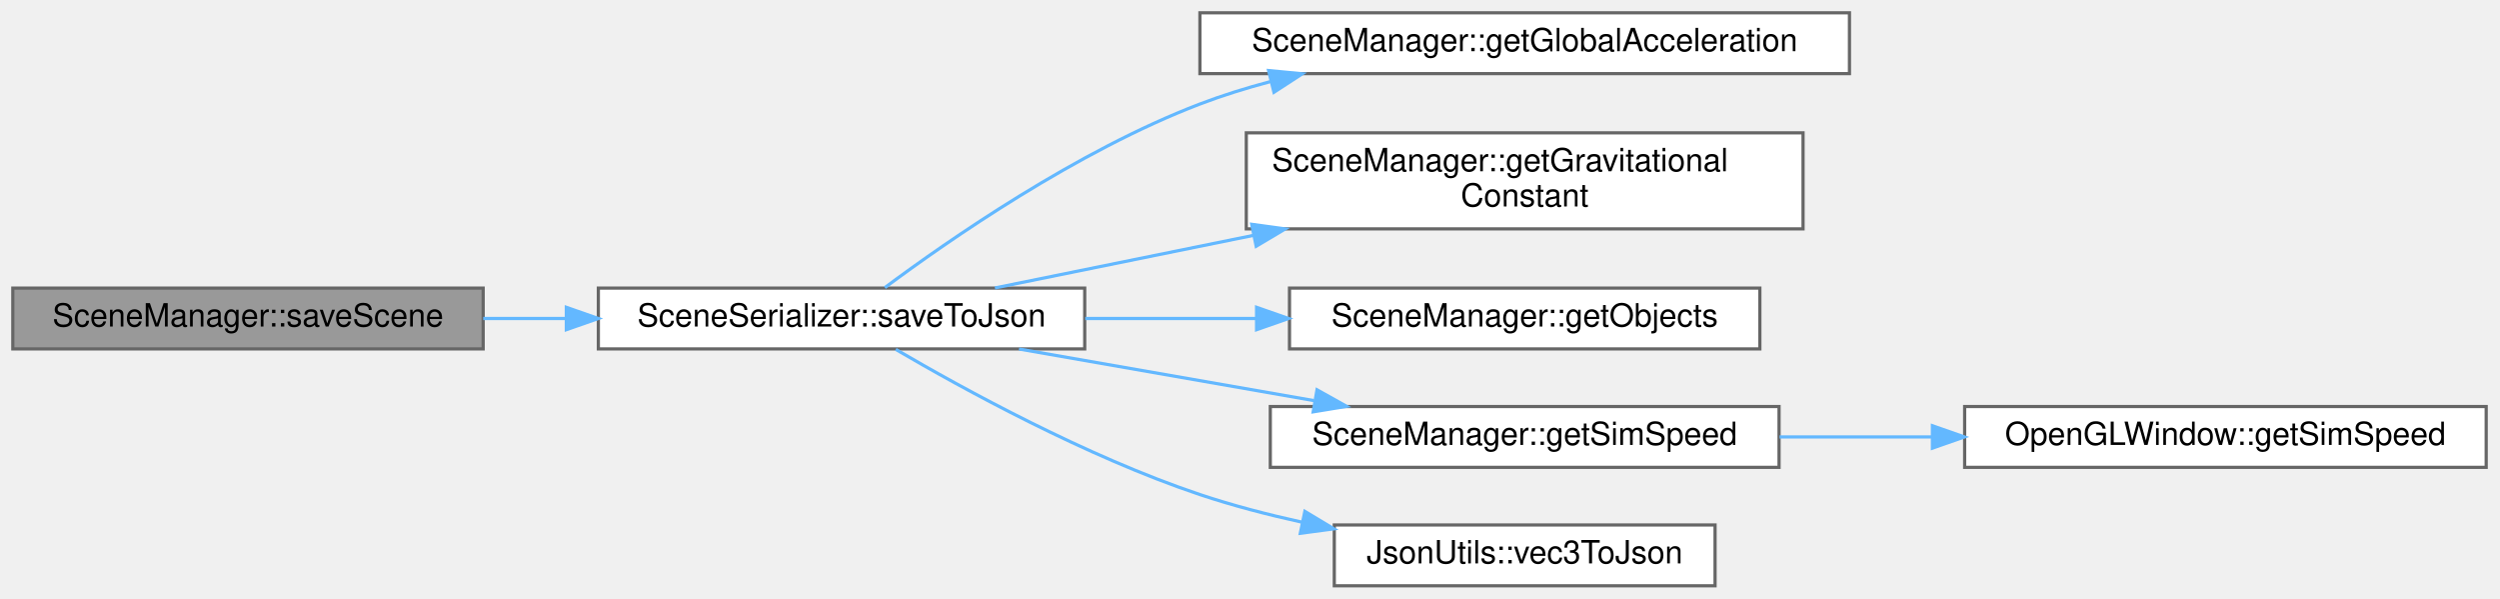
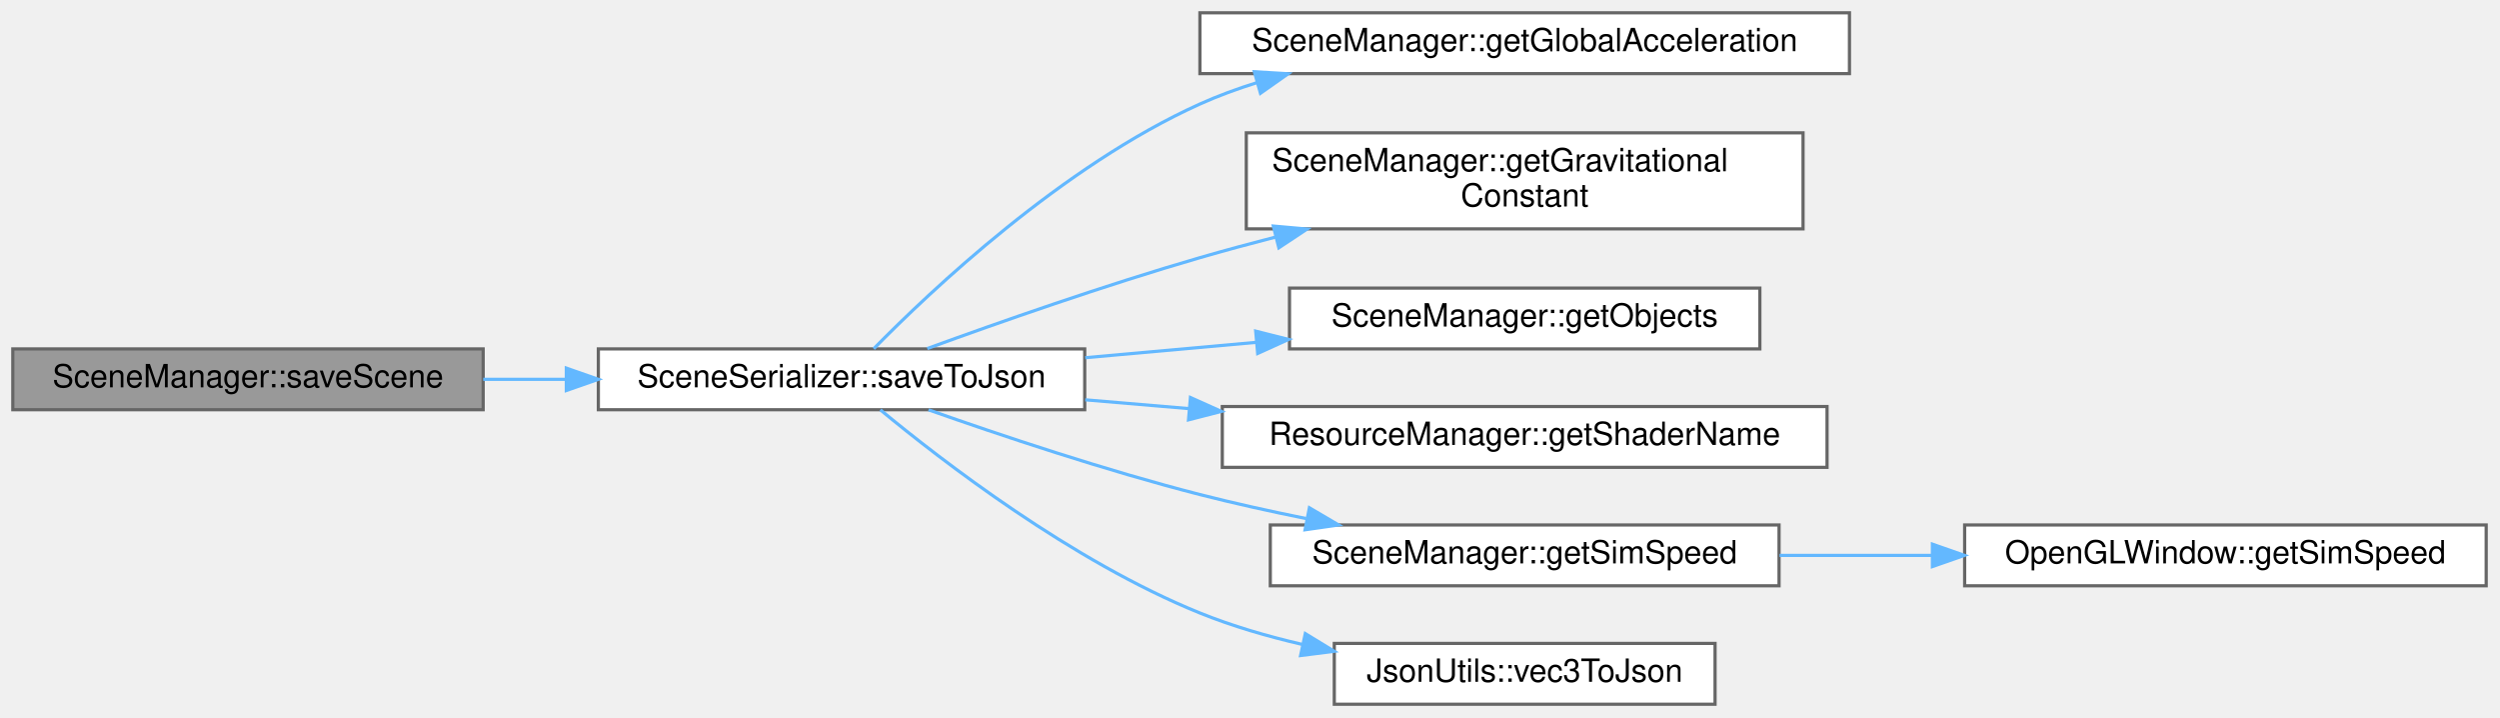
- <svg xmlns="http://www.w3.org/2000/svg" xmlns:xlink="http://www.w3.org/1999/xlink" width="781pt" height="187pt" viewBox="0.00 0.00 781.00 187.00">
-   <g id="graph0" class="graph" transform="scale(1 1) rotate(0) translate(4 183)">
+ <svg xmlns="http://www.w3.org/2000/svg" xmlns:xlink="http://www.w3.org/1999/xlink" width="781pt" height="224pt" viewBox="0.00 0.00 781.00 224.00">
+   <g id="graph0" class="graph" transform="scale(1 1) rotate(0) translate(4 220)">
    <g id="Node000001" class="node">
      <g id="a_Node000001">
        <a xlink:title=" ">
-           <polygon fill="#999999" stroke="#666666" points="147,-93 0,-93 0,-74 147,-74 147,-93" />
-           <text text-anchor="middle" x="73.5" y="-81" font-family="Helvetica,sans-Serif" font-size="10.00">SceneManager::saveScene</text>
+           <polygon fill="#999999" stroke="#666666" points="147,-111 0,-111 0,-92 147,-92 147,-111" />
+           <text text-anchor="middle" x="73.5" y="-99" font-family="Helvetica,sans-Serif" font-size="10.00">SceneManager::saveScene</text>
        </a>
      </g>
    </g>
    <g id="Node000002" class="node">
      <g id="a_Node000002">
        <a xlink:href="classSceneSerializer.html#a56e278bcdda1f03f192797122dd6d0c0" target="_top" xlink:title=" ">
-           <polygon fill="white" stroke="#666666" points="335,-93 183,-93 183,-74 335,-74 335,-93" />
-           <text text-anchor="middle" x="259" y="-81" font-family="Helvetica,sans-Serif" font-size="10.00">SceneSerializer::saveToJson</text>
+           <polygon fill="white" stroke="#666666" points="335,-111 183,-111 183,-92 335,-92 335,-111" />
+           <text text-anchor="middle" x="259" y="-99" font-family="Helvetica,sans-Serif" font-size="10.00">SceneSerializer::saveToJson</text>
        </a>
      </g>
    </g>
    <g id="edge1_Node000001_Node000002" class="edge">
      <g id="a_edge1_Node000001_Node000002">
        <a xlink:title=" ">
-           <path fill="none" stroke="#63b8ff" d="M147.02,-83.5C155.52,-83.5 164.25,-83.5 172.89,-83.5" />
-           <polygon fill="#63b8ff" stroke="#63b8ff" points="172.99,-87 182.99,-83.5 172.99,-80 172.99,-87" />
+           <path fill="none" stroke="#63b8ff" d="M147.02,-101.5C155.52,-101.5 164.25,-101.5 172.89,-101.5" />
+           <polygon fill="#63b8ff" stroke="#63b8ff" points="172.99,-105 182.99,-101.5 172.99,-98 172.99,-105" />
        </a>
      </g>
    </g>
    <g id="Node000003" class="node">
      <g id="a_Node000003">
        <a xlink:href="classSceneManager.html#ad73f1ee3bdfe2567544871845707ce0f" target="_top" xlink:title=" ">
-           <polygon fill="white" stroke="#666666" points="574,-179 371,-179 371,-160 574,-160 574,-179" />
-           <text text-anchor="middle" x="472.5" y="-167" font-family="Helvetica,sans-Serif" font-size="10.00">SceneManager::getGlobalAcceleration</text>
+           <polygon fill="white" stroke="#666666" points="574,-216 371,-216 371,-197 574,-197 574,-216" />
+           <text text-anchor="middle" x="472.5" y="-204" font-family="Helvetica,sans-Serif" font-size="10.00">SceneManager::getGlobalAcceleration</text>
        </a>
      </g>
    </g>
    <g id="edge2_Node000002_Node000003" class="edge">
      <g id="a_edge2_Node000002_Node000003">
        <a xlink:title=" ">
-           <path fill="none" stroke="#63b8ff" d="M272.54,-93.15C292.33,-107.88 332.52,-135.8 371,-150.5 378.04,-153.19 385.5,-155.51 393.05,-157.51" />
-           <polygon fill="#63b8ff" stroke="#63b8ff" points="392.47,-160.96 403.01,-159.95 394.14,-154.17 392.47,-160.96" />
+           <path fill="none" stroke="#63b8ff" d="M269.06,-111.05C286.79,-129.11 328.1,-168.19 371,-187.5 376.68,-190.06 382.7,-192.27 388.85,-194.19" />
+           <polygon fill="#63b8ff" stroke="#63b8ff" points="388.02,-197.59 398.59,-196.96 389.93,-190.86 388.02,-197.59" />
        </a>
      </g>
    </g>
    <g id="Node000004" class="node">
      <g id="a_Node000004">
        <a xlink:href="classSceneManager.html#a5117d2cabac5d1f95994f47f530b377b" target="_top" xlink:title=" ">
-           <polygon fill="white" stroke="#666666" points="559.5,-141.5 385.5,-141.5 385.5,-111.5 559.5,-111.5 559.5,-141.5" />
-           <text text-anchor="start" x="393.5" y="-129.5" font-family="Helvetica,sans-Serif" font-size="10.00">SceneManager::getGravitational</text>
-           <text text-anchor="middle" x="472.5" y="-118.5" font-family="Helvetica,sans-Serif" font-size="10.00">Constant</text>
+           <polygon fill="white" stroke="#666666" points="559.5,-178.5 385.5,-178.5 385.5,-148.5 559.5,-148.5 559.5,-178.5" />
+           <text text-anchor="start" x="393.5" y="-166.5" font-family="Helvetica,sans-Serif" font-size="10.00">SceneManager::getGravitational</text>
+           <text text-anchor="middle" x="472.5" y="-155.5" font-family="Helvetica,sans-Serif" font-size="10.00">Constant</text>
        </a>
      </g>
    </g>
    <g id="edge3_Node000002_Node000004" class="edge">
      <g id="a_edge3_Node000002_Node000004">
        <a xlink:title=" ">
-           <path fill="none" stroke="#63b8ff" d="M306.94,-93.04C330.68,-97.87 360.21,-103.87 387.68,-109.46" />
-           <polygon fill="#63b8ff" stroke="#63b8ff" points="387.19,-112.93 397.69,-111.49 388.59,-106.07 387.19,-112.93" />
+           <path fill="none" stroke="#63b8ff" d="M285.79,-111.11C308.15,-119.26 341.46,-130.94 371,-139.5 378.66,-141.72 386.68,-143.89 394.72,-145.96" />
+           <polygon fill="#63b8ff" stroke="#63b8ff" points="393.95,-149.38 404.5,-148.44 395.67,-142.59 393.95,-149.38" />
        </a>
      </g>
    </g>
    <g id="Node000005" class="node">
      <g id="a_Node000005">
        <a xlink:href="classSceneManager.html#ad8688edec501c8e945dff1a85c7e33c7" target="_top" xlink:title=" ">
-           <polygon fill="white" stroke="#666666" points="546,-93 399,-93 399,-74 546,-74 546,-93" />
-           <text text-anchor="middle" x="472.5" y="-81" font-family="Helvetica,sans-Serif" font-size="10.00">SceneManager::getObjects</text>
+           <polygon fill="white" stroke="#666666" points="546,-130 399,-130 399,-111 546,-111 546,-130" />
+           <text text-anchor="middle" x="472.5" y="-118" font-family="Helvetica,sans-Serif" font-size="10.00">SceneManager::getObjects</text>
        </a>
      </g>
    </g>
    <g id="edge4_Node000002_Node000005" class="edge">
      <g id="a_edge4_Node000002_Node000005">
        <a xlink:title=" ">
-           <path fill="none" stroke="#63b8ff" d="M335.16,-83.5C352.43,-83.5 370.89,-83.5 388.47,-83.5" />
-           <polygon fill="#63b8ff" stroke="#63b8ff" points="388.71,-87 398.71,-83.5 388.71,-80 388.71,-87" />
+           <path fill="none" stroke="#63b8ff" d="M335.16,-108.25C352.43,-109.8 370.89,-111.46 388.47,-113.04" />
+           <polygon fill="#63b8ff" stroke="#63b8ff" points="388.44,-116.55 398.71,-113.96 389.06,-109.58 388.44,-116.55" />
        </a>
      </g>
    </g>
    <g id="Node000006" class="node">
      <g id="a_Node000006">
+         <a xlink:href="classResourceManager.html#ab447c164418daff9c741b03b4bf33310" target="_top" xlink:title=" ">
+           <polygon fill="white" stroke="#666666" points="567,-93 378,-93 378,-74 567,-74 567,-93" />
+           <text text-anchor="middle" x="472.5" y="-81" font-family="Helvetica,sans-Serif" font-size="10.00">ResourceManager::getShaderName</text>
+         </a>
+       </g>
+     </g>
+     <g id="edge5_Node000002_Node000006" class="edge">
+       <g id="a_edge5_Node000002_Node000006">
+         <a xlink:title=" ">
+           <path fill="none" stroke="#63b8ff" d="M335.16,-95.1C345.71,-94.21 356.7,-93.27 367.66,-92.34" />
+           <polygon fill="#63b8ff" stroke="#63b8ff" points="368.04,-95.82 377.7,-91.48 367.44,-88.84 368.04,-95.82" />
+         </a>
+       </g>
+     </g>
+     <g id="Node000007" class="node">
+       <g id="a_Node000007">
        <a xlink:href="classSceneManager.html#ae085a7aade1b9a2adcb7d9f1b2660790" target="_top" xlink:title=" ">
          <polygon fill="white" stroke="#666666" points="552,-56 393,-56 393,-37 552,-37 552,-56" />
          <text text-anchor="middle" x="472.5" y="-44" font-family="Helvetica,sans-Serif" font-size="10.00">SceneManager::getSimSpeed</text>
        </a>
      </g>
    </g>
-     <g id="edge5_Node000002_Node000006" class="edge">
-       <g id="a_edge5_Node000002_Node000006">
+     <g id="edge6_Node000002_Node000007" class="edge">
+       <g id="a_edge6_Node000002_Node000007">
        <a xlink:title=" ">
-           <path fill="none" stroke="#63b8ff" d="M314.47,-73.97C342.6,-69.05 377.13,-63.01 406.64,-57.85" />
-           <polygon fill="#63b8ff" stroke="#63b8ff" points="407.6,-61.23 416.85,-56.06 406.4,-54.34 407.6,-61.23" />
+           <path fill="none" stroke="#63b8ff" d="M286.19,-91.97C308.51,-84.09 341.56,-73.03 371,-65.5 381.67,-62.77 393.07,-60.25 404.21,-58" />
+           <polygon fill="#63b8ff" stroke="#63b8ff" points="405.22,-61.37 414.35,-56 403.87,-54.5 405.22,-61.37" />
        </a>
      </g>
    </g>
-     <g id="Node000008" class="node">
-       <g id="a_Node000008">
+     <g id="Node000009" class="node">
+       <g id="a_Node000009">
        <a xlink:href="namespaceJsonUtils.html#aa9bf373a72d131da0b8d71ade1295533" target="_top" xlink:title=" ">
          <polygon fill="white" stroke="#666666" points="532,-19 413,-19 413,0 532,0 532,-19" />
          <text text-anchor="middle" x="472.5" y="-7" font-family="Helvetica,sans-Serif" font-size="10.00">JsonUtils::vec3ToJson</text>
        </a>
      </g>
    </g>
-     <g id="edge7_Node000002_Node000008" class="edge">
-       <g id="a_edge7_Node000002_Node000008">
+     <g id="edge8_Node000002_Node000009" class="edge">
+       <g id="a_edge8_Node000002_Node000009">
        <a xlink:title=" ">
-           <path fill="none" stroke="#63b8ff" d="M275.95,-73.85C296.99,-61.53 335.52,-40.39 371,-28.5 381.18,-25.09 392.16,-22.23 403,-19.85" />
-           <polygon fill="#63b8ff" stroke="#63b8ff" points="403.8,-23.25 412.88,-17.79 402.38,-16.4 403.8,-23.25" />
+           <path fill="none" stroke="#63b8ff" d="M271.13,-91.97C290.22,-76.17 331.01,-44.67 371,-28.5 381.08,-24.42 392.09,-21.21 403.01,-18.68" />
+           <polygon fill="#63b8ff" stroke="#63b8ff" points="403.94,-22.06 412.98,-16.54 402.47,-15.21 403.94,-22.06" />
        </a>
      </g>
    </g>
-     <g id="Node000007" class="node">
-       <g id="a_Node000007">
+     <g id="Node000008" class="node">
+       <g id="a_Node000008">
        <a xlink:href="classOpenGLWindow.html#aeabd921e42871e7ecb6d2297580d5b81" target="_top" xlink:title=" ">
          <polygon fill="white" stroke="#666666" points="773,-56 610,-56 610,-37 773,-37 773,-56" />
          <text text-anchor="middle" x="691.5" y="-44" font-family="Helvetica,sans-Serif" font-size="10.00">OpenGLWindow::getSimSpeed</text>
        </a>
      </g>
    </g>
-     <g id="edge6_Node000006_Node000007" class="edge">
-       <g id="a_edge6_Node000006_Node000007">
+     <g id="edge7_Node000007_Node000008" class="edge">
+       <g id="a_edge7_Node000007_Node000008">
        <a xlink:title=" ">
          <path fill="none" stroke="#63b8ff" d="M552.15,-46.5C567.57,-46.5 583.87,-46.5 599.65,-46.5" />
          <polygon fill="#63b8ff" stroke="#63b8ff" points="599.93,-50 609.93,-46.5 599.93,-43 599.93,-50" />
        </a>
      </g>
    </g>
  </g>
</svg>
